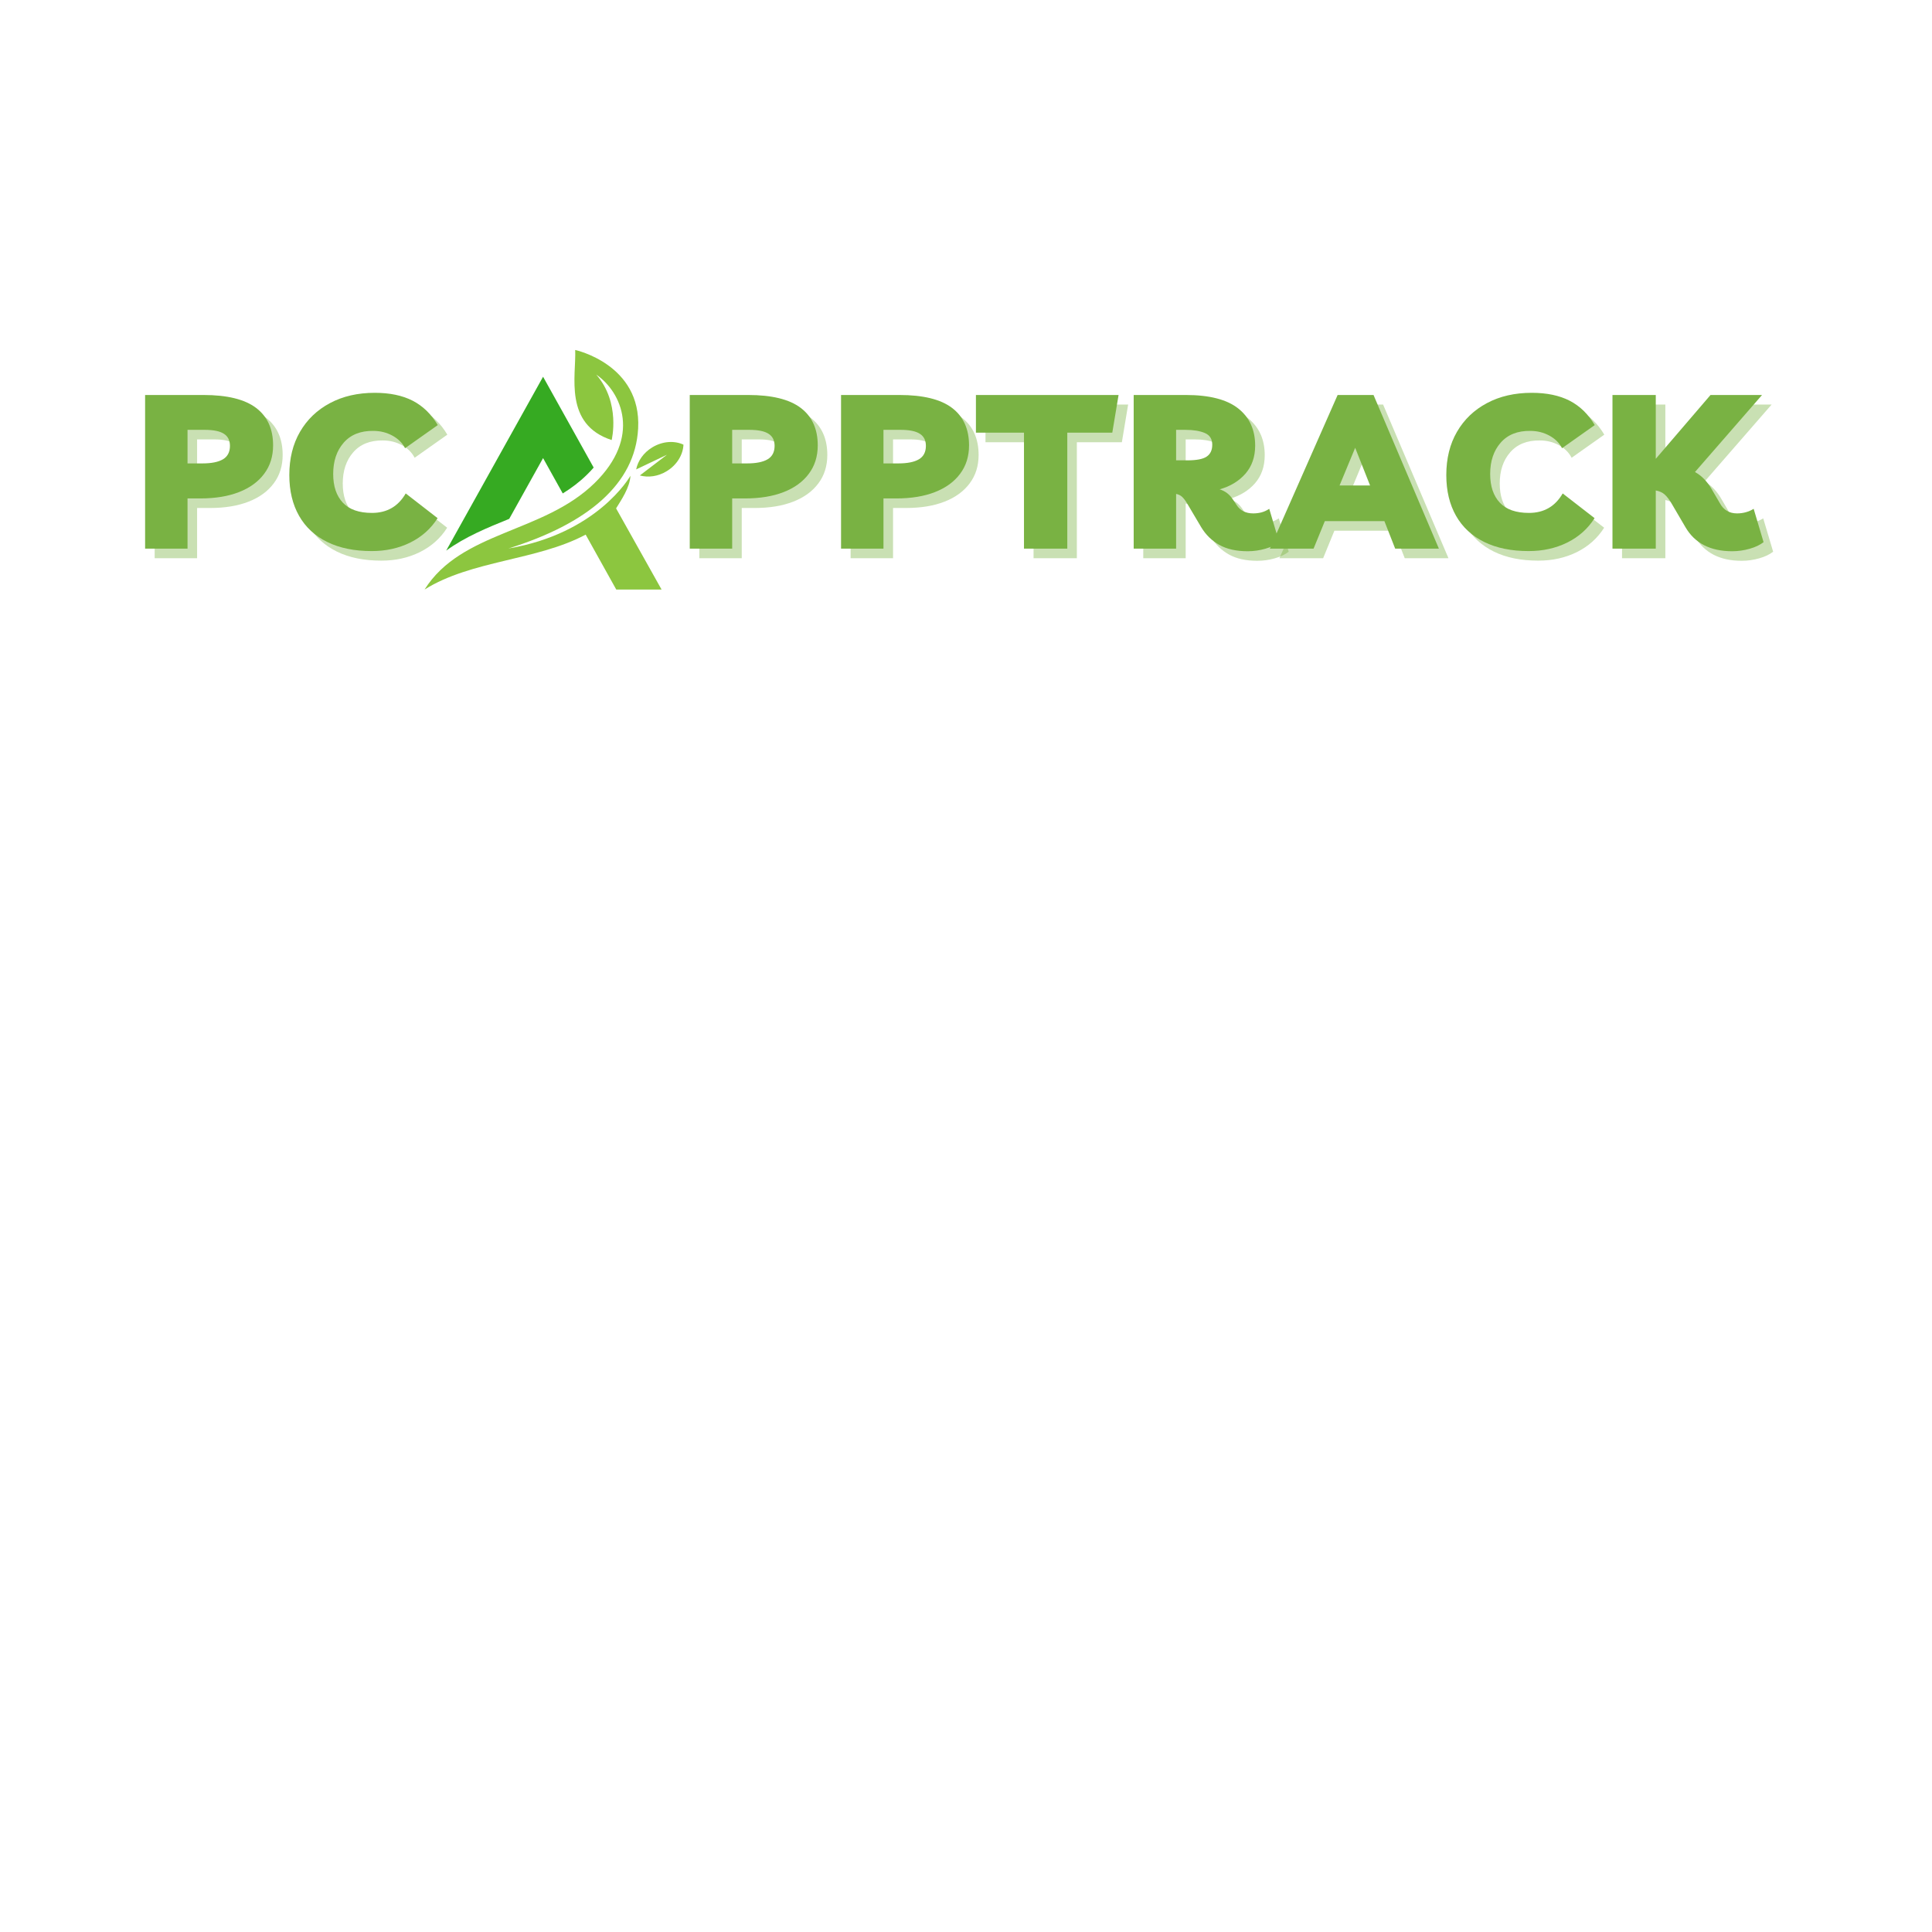
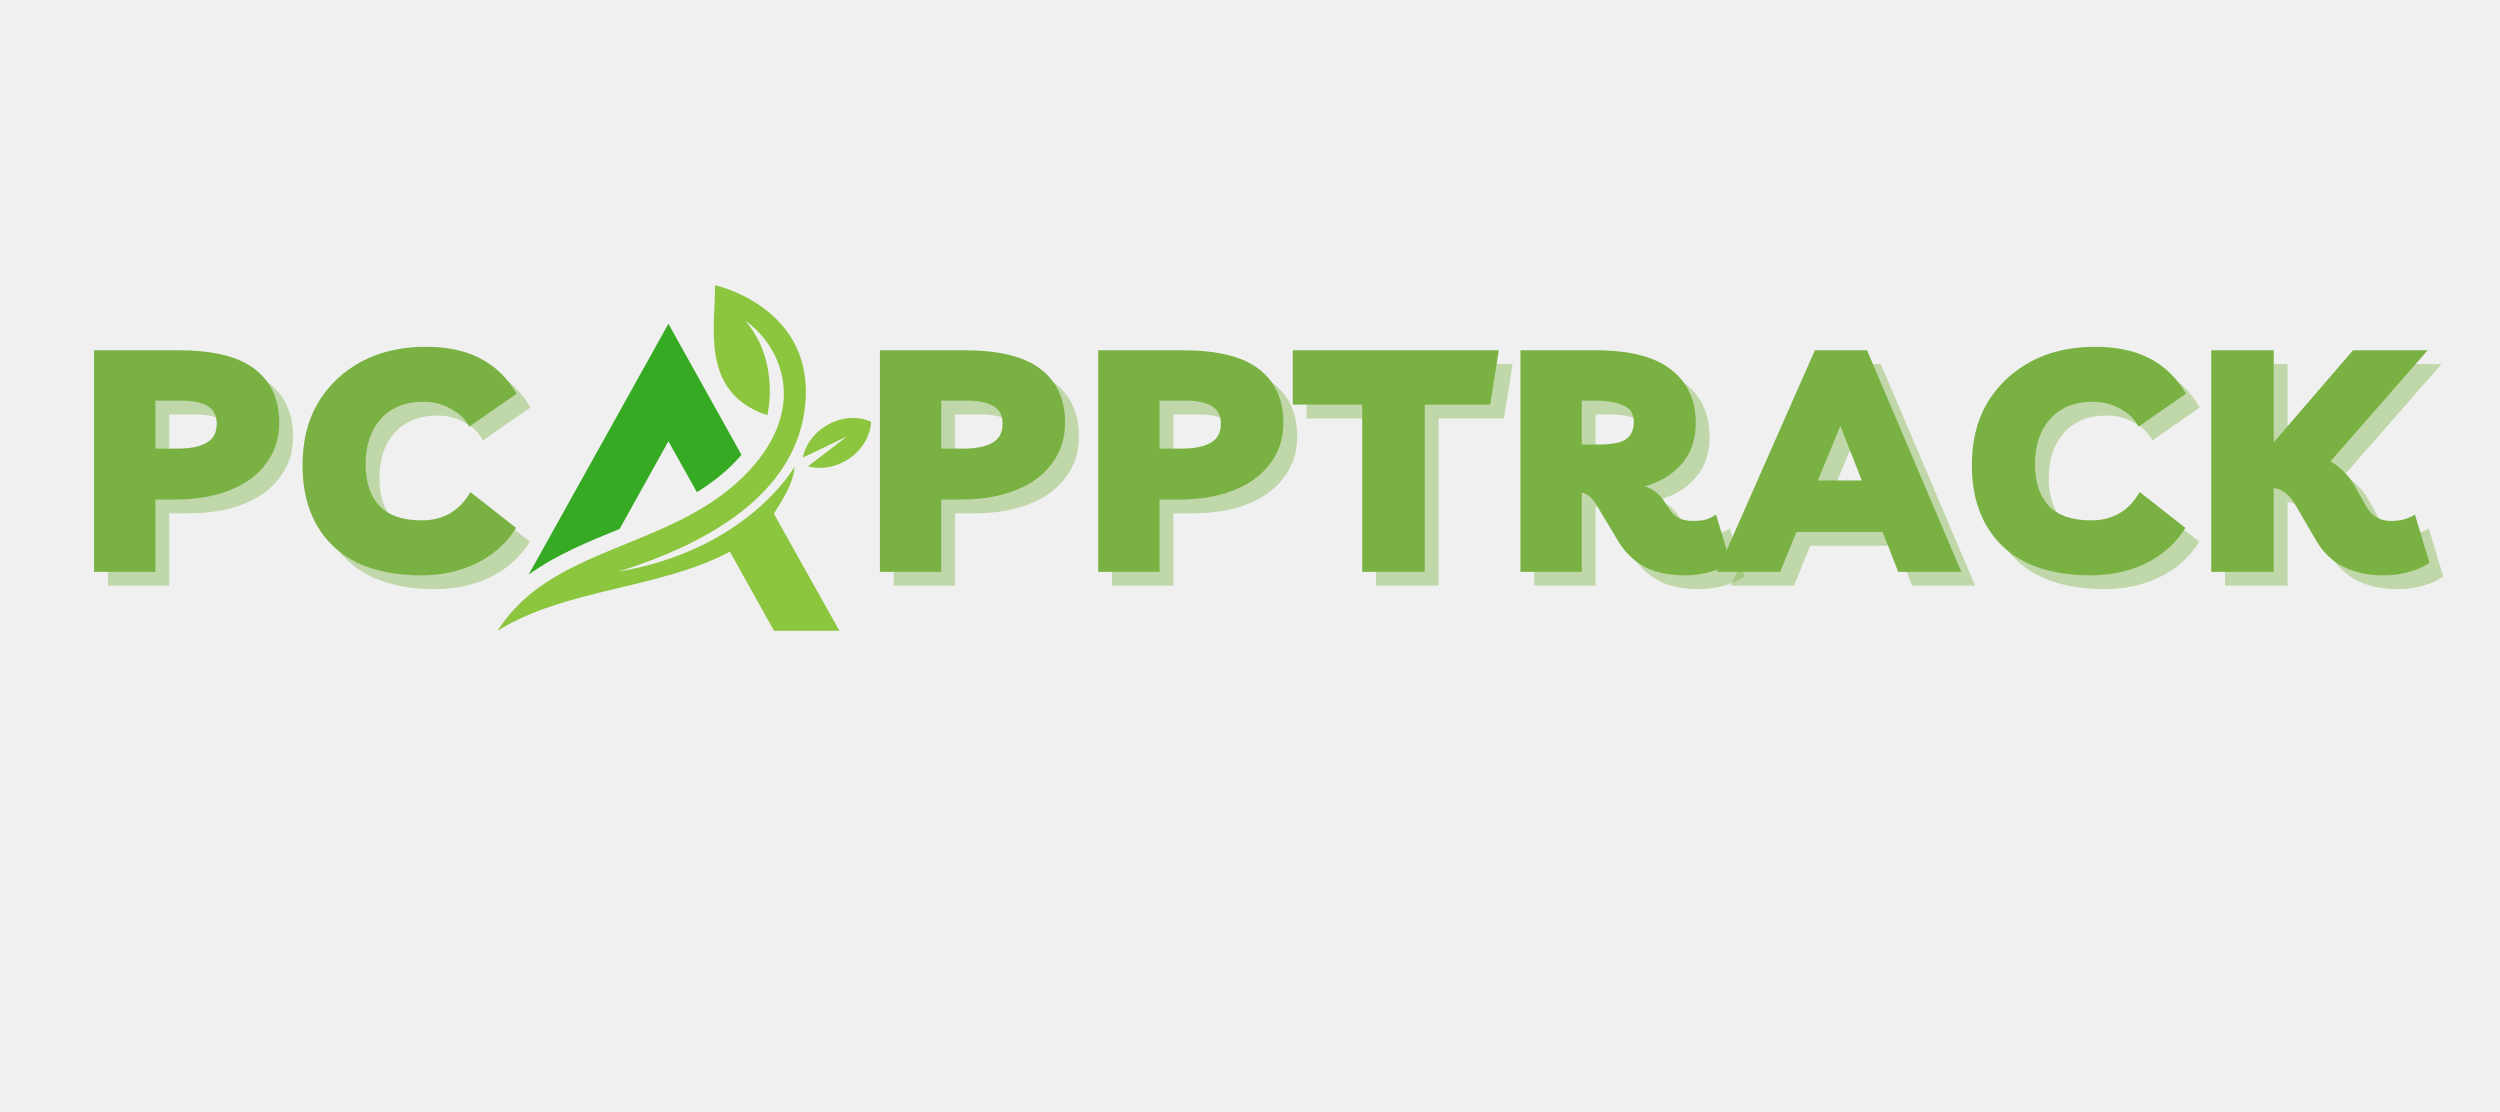
- <svg xmlns="http://www.w3.org/2000/svg" width="500" zoomAndPan="magnify" viewBox="0 0 375 375" height="500" preserveAspectRatio="xMidYMid meet" version="1.2">
+ <svg xmlns="http://www.w3.org/2000/svg" width="90" zoomAndPan="magnify" viewBox="0 0 67.5 30" height="40" preserveAspectRatio="xMidYMid meet" version="1.2">
  <defs>
-     <clipPath id="8ae6c91262">
-       <path d="M 82.41 67.926 L 129 67.926 L 129 114.426 L 82.41 114.426 Z M 82.41 67.926 " />
+     <clipPath id="a621c3de2f">
+       <path d="M 13.434 7.699 L 23 7.699 L 23 17.035 L 13.434 17.035 Z M 13.434 7.699 " />
    </clipPath>
-     <clipPath id="8036c052af">
-       <path d="M 123 85 L 132.66 85 L 132.66 93 L 123 93 Z M 123 85 " />
+     <clipPath id="782848c2bd">
+       <path d="M 21 11 L 23.52 11 L 23.52 13 L 21 13 Z M 21 11 " />
    </clipPath>
  </defs>
-   <g id="82bc8828c8">
-     <rect x="0" width="375" y="0" height="375" style="fill:#ffffff;fill-opacity:1;stroke:none;" />
-     <rect x="0" width="375" y="0" height="375" style="fill:#ffffff;fill-opacity:1;stroke:none;" />
-     <path style=" stroke:none;fill-rule:nonzero;fill:#36aa22;fill-opacity:1;" d="M 115.23 90.754 C 114.812 91.242 114.363 91.723 113.859 92.203 C 112.449 93.582 110.887 94.754 109.23 95.777 L 105.41 88.918 L 98.84 100.707 C 94.621 102.422 90.309 104.18 86.609 106.871 L 105.41 73.125 Z M 115.23 90.754 " />
-     <g clip-rule="nonzero" clip-path="url(#8ae6c91262)">
-       <path style=" stroke:none;fill-rule:nonzero;fill:#8cc63f;fill-opacity:1;" d="M 122.371 92.348 C 122.188 92.645 115.914 103.547 98.676 106.465 C 114.043 101.656 123.293 93.988 123.863 83.148 C 124.52 70.703 111.645 67.93 111.645 67.93 C 111.859 72.879 109.375 82.363 118.723 85.414 C 118.723 85.414 120.512 78.176 115.73 72.707 C 120.727 76.156 124.52 84.863 115.395 93.777 C 105.41 103.523 89.594 103.035 82.41 114.426 C 91.504 108.73 104.266 108.801 113.676 103.77 L 119.613 114.426 L 128.41 114.426 L 119.582 98.676 C 120.555 97.082 122.238 94.684 122.371 92.348 Z M 122.371 92.348 " />
+   <g id="44a3f5db83">
+     <path style=" stroke:none;fill-rule:nonzero;fill:#36aa22;fill-opacity:1;" d="M 20.02 12.281 C 19.934 12.379 19.844 12.477 19.746 12.574 C 19.461 12.848 19.148 13.086 18.816 13.289 L 18.047 11.914 L 16.73 14.281 C 15.883 14.625 15.02 14.977 14.273 15.516 L 18.047 8.742 Z M 20.02 12.281 " />
+     <g clip-rule="nonzero" clip-path="url(#a621c3de2f)">
+       <path style=" stroke:none;fill-rule:nonzero;fill:#8cc63f;fill-opacity:1;" d="M 21.453 12.602 C 21.414 12.66 20.156 14.848 16.695 15.434 C 19.781 14.469 21.637 12.93 21.754 10.754 C 21.883 8.258 19.301 7.699 19.301 7.699 C 19.344 8.695 18.844 10.598 20.719 11.211 C 20.719 11.211 21.078 9.758 20.121 8.66 C 21.121 9.352 21.883 11.102 20.051 12.887 C 18.047 14.844 14.875 14.746 13.434 17.031 C 15.258 15.891 17.82 15.902 19.707 14.895 L 20.898 17.031 L 22.664 17.031 L 20.895 13.871 C 21.086 13.551 21.426 13.07 21.453 12.602 Z M 21.453 12.602 " />
    </g>
-     <g clip-rule="nonzero" clip-path="url(#8036c052af)">
-       <path style=" stroke:none;fill-rule:nonzero;fill:#8cc63f;fill-opacity:1;" d="M 126.602 86.836 C 124.906 87.863 123.812 89.457 123.477 91.113 L 129.465 88.262 L 124.191 92.285 C 125.816 92.734 127.734 92.488 129.422 91.449 C 131.414 90.234 132.578 88.242 132.66 86.305 C 130.895 85.488 128.594 85.621 126.602 86.836 Z M 126.602 86.836 " />
+     <g clip-rule="nonzero" clip-path="url(#782848c2bd)">
+       <path style=" stroke:none;fill-rule:nonzero;fill:#8cc63f;fill-opacity:1;" d="M 22.301 11.496 C 21.961 11.703 21.742 12.023 21.676 12.355 L 22.875 11.781 L 21.816 12.59 C 22.145 12.68 22.531 12.629 22.867 12.422 C 23.27 12.176 23.5 11.777 23.52 11.387 C 23.164 11.227 22.703 11.25 22.301 11.496 Z M 22.301 11.496 " />
    </g>
    <g style="fill:#79b243;fill-opacity:0.4;">
-       <g transform="translate(27.50605, 108.3513)">
-         <path style="stroke:none" d="M 10.75 0 L 2.516 0 L 2.516 -29.828 L 13.828 -29.828 C 18.441 -29.828 21.848 -28.992 24.047 -27.328 C 26.254 -25.66 27.359 -23.234 27.359 -20.047 C 27.359 -17.91 26.781 -16.07 25.625 -14.531 C 24.477 -12.988 22.852 -11.805 20.75 -10.984 C 18.656 -10.16 16.148 -9.75 13.234 -9.75 L 10.75 -9.75 Z M 14.078 -23.062 L 10.75 -23.062 L 10.75 -16.547 L 13.656 -16.547 C 15.395 -16.547 16.719 -16.812 17.625 -17.344 C 18.531 -17.883 18.984 -18.754 18.984 -19.953 C 18.984 -21.016 18.594 -21.797 17.812 -22.297 C 17.031 -22.805 15.785 -23.062 14.078 -23.062 Z M 14.078 -23.062 " />
+       <g transform="translate(2.412728, 15.81374)">
+         <path style="stroke:none" d="M 2.156 0 L 0.5 0 L 0.5 -5.984 L 2.781 -5.984 C 3.707 -5.984 4.391 -5.816 4.828 -5.484 C 5.273 -5.148 5.5 -4.664 5.5 -4.031 C 5.5 -3.602 5.379 -3.234 5.141 -2.922 C 4.91 -2.609 4.582 -2.367 4.156 -2.203 C 3.738 -2.035 3.238 -1.953 2.656 -1.953 L 2.156 -1.953 Z M 2.828 -4.625 L 2.156 -4.625 L 2.156 -3.328 L 2.734 -3.328 C 3.086 -3.328 3.352 -3.379 3.531 -3.484 C 3.719 -3.586 3.812 -3.758 3.812 -4 C 3.812 -4.219 3.734 -4.375 3.578 -4.469 C 3.422 -4.57 3.172 -4.625 2.828 -4.625 Z M 2.828 -4.625 " />
      </g>
    </g>
    <g style="fill:#79b243;fill-opacity:0.4;">
-       <g transform="translate(56.87266, 108.3513)">
-         <path style="stroke:none" d="M 29.922 -5.922 C 28.629 -3.879 26.863 -2.301 24.625 -1.188 C 22.383 -0.082 19.891 0.469 17.141 0.469 C 13.773 0.469 10.895 -0.117 8.5 -1.297 C 6.113 -2.473 4.289 -4.164 3.031 -6.375 C 1.77 -8.594 1.141 -11.227 1.141 -14.281 C 1.141 -17.5 1.832 -20.301 3.219 -22.688 C 4.602 -25.07 6.539 -26.926 9.031 -28.25 C 11.52 -29.582 14.422 -30.25 17.734 -30.25 C 20.641 -30.25 23.086 -29.738 25.078 -28.719 C 27.066 -27.695 28.691 -26.117 29.953 -23.984 L 23.609 -19.5 C 23.078 -20.531 22.25 -21.348 21.125 -21.953 C 20.008 -22.555 18.781 -22.859 17.438 -22.859 C 14.969 -22.891 13.051 -22.125 11.688 -20.562 C 10.332 -19.008 9.656 -16.988 9.656 -14.5 C 9.656 -12.113 10.281 -10.254 11.531 -8.922 C 12.781 -7.598 14.664 -6.938 17.188 -6.938 C 20.094 -6.938 22.273 -8.195 23.734 -10.719 Z M 29.922 -5.922 " />
+       <g transform="translate(8.30673, 15.81374)">
+         <path style="stroke:none" d="M 6 -1.188 C 5.75 -0.781 5.395 -0.461 4.938 -0.234 C 4.488 -0.016 3.988 0.094 3.438 0.094 C 2.77 0.094 2.191 -0.02 1.703 -0.25 C 1.223 -0.488 0.859 -0.832 0.609 -1.281 C 0.359 -1.727 0.234 -2.258 0.234 -2.875 C 0.234 -3.52 0.367 -4.078 0.641 -4.547 C 0.922 -5.023 1.312 -5.398 1.812 -5.672 C 2.312 -5.941 2.895 -6.078 3.562 -6.078 C 4.145 -6.078 4.633 -5.973 5.031 -5.766 C 5.438 -5.555 5.766 -5.238 6.016 -4.812 L 4.734 -3.922 C 4.629 -4.129 4.461 -4.289 4.234 -4.406 C 4.016 -4.531 3.77 -4.594 3.5 -4.594 C 3.008 -4.594 2.625 -4.438 2.344 -4.125 C 2.07 -3.812 1.938 -3.406 1.938 -2.906 C 1.938 -2.426 2.062 -2.051 2.312 -1.781 C 2.562 -1.52 2.941 -1.391 3.453 -1.391 C 4.035 -1.391 4.473 -1.645 4.766 -2.156 Z M 6 -1.188 " />
      </g>
    </g>
    <g style="fill:#79b243;fill-opacity:1;">
-       <g transform="translate(25.649, 106.4943)">
-         <path style="stroke:none" d="M 10.75 0 L 2.516 0 L 2.516 -29.828 L 13.828 -29.828 C 18.441 -29.828 21.848 -28.992 24.047 -27.328 C 26.254 -25.66 27.359 -23.234 27.359 -20.047 C 27.359 -17.91 26.781 -16.07 25.625 -14.531 C 24.477 -12.988 22.852 -11.805 20.75 -10.984 C 18.656 -10.16 16.148 -9.75 13.234 -9.75 L 10.75 -9.75 Z M 14.078 -23.062 L 10.75 -23.062 L 10.75 -16.547 L 13.656 -16.547 C 15.395 -16.547 16.719 -16.812 17.625 -17.344 C 18.531 -17.883 18.984 -18.754 18.984 -19.953 C 18.984 -21.016 18.594 -21.797 17.812 -22.297 C 17.031 -22.805 15.785 -23.062 14.078 -23.062 Z M 14.078 -23.062 " />
+       <g transform="translate(2.040009, 15.44102)">
+         <path style="stroke:none" d="M 2.156 0 L 0.5 0 L 0.5 -5.984 L 2.781 -5.984 C 3.707 -5.984 4.391 -5.816 4.828 -5.484 C 5.273 -5.148 5.5 -4.664 5.5 -4.031 C 5.5 -3.602 5.379 -3.234 5.141 -2.922 C 4.91 -2.609 4.582 -2.367 4.156 -2.203 C 3.738 -2.035 3.238 -1.953 2.656 -1.953 L 2.156 -1.953 Z M 2.828 -4.625 L 2.156 -4.625 L 2.156 -3.328 L 2.734 -3.328 C 3.086 -3.328 3.352 -3.379 3.531 -3.484 C 3.719 -3.586 3.812 -3.758 3.812 -4 C 3.812 -4.219 3.734 -4.375 3.578 -4.469 C 3.422 -4.57 3.172 -4.625 2.828 -4.625 Z M 2.828 -4.625 " />
      </g>
    </g>
    <g style="fill:#79b243;fill-opacity:1;">
-       <g transform="translate(55.0156, 106.4943)">
-         <path style="stroke:none" d="M 29.922 -5.922 C 28.629 -3.879 26.863 -2.301 24.625 -1.188 C 22.383 -0.082 19.891 0.469 17.141 0.469 C 13.773 0.469 10.895 -0.117 8.5 -1.297 C 6.113 -2.473 4.289 -4.164 3.031 -6.375 C 1.77 -8.594 1.141 -11.227 1.141 -14.281 C 1.141 -17.5 1.832 -20.301 3.219 -22.688 C 4.602 -25.07 6.539 -26.926 9.031 -28.25 C 11.52 -29.582 14.422 -30.25 17.734 -30.25 C 20.641 -30.25 23.086 -29.738 25.078 -28.719 C 27.066 -27.695 28.691 -26.117 29.953 -23.984 L 23.609 -19.5 C 23.078 -20.531 22.25 -21.348 21.125 -21.953 C 20.008 -22.555 18.781 -22.859 17.438 -22.859 C 14.969 -22.891 13.051 -22.125 11.688 -20.562 C 10.332 -19.008 9.656 -16.988 9.656 -14.5 C 9.656 -12.113 10.281 -10.254 11.531 -8.922 C 12.781 -7.598 14.664 -6.938 17.188 -6.938 C 20.094 -6.938 22.273 -8.195 23.734 -10.719 Z M 29.922 -5.922 " />
+       <g transform="translate(7.934011, 15.44102)">
+         <path style="stroke:none" d="M 6 -1.188 C 5.75 -0.781 5.395 -0.461 4.938 -0.234 C 4.488 -0.016 3.988 0.094 3.438 0.094 C 2.77 0.094 2.191 -0.02 1.703 -0.25 C 1.223 -0.488 0.859 -0.832 0.609 -1.281 C 0.359 -1.727 0.234 -2.258 0.234 -2.875 C 0.234 -3.52 0.367 -4.078 0.641 -4.547 C 0.922 -5.023 1.312 -5.398 1.812 -5.672 C 2.312 -5.941 2.895 -6.078 3.562 -6.078 C 4.145 -6.078 4.633 -5.973 5.031 -5.766 C 5.438 -5.555 5.766 -5.238 6.016 -4.812 L 4.734 -3.922 C 4.629 -4.129 4.461 -4.289 4.234 -4.406 C 4.016 -4.531 3.77 -4.594 3.5 -4.594 C 3.008 -4.594 2.625 -4.438 2.344 -4.125 C 2.07 -3.812 1.938 -3.406 1.938 -2.906 C 1.938 -2.426 2.062 -2.051 2.312 -1.781 C 2.562 -1.52 2.941 -1.391 3.453 -1.391 C 4.035 -1.391 4.473 -1.645 4.766 -2.156 Z M 6 -1.188 " />
      </g>
    </g>
    <g style="fill:#79b243;fill-opacity:0.4;">
-       <g transform="translate(87.75214, 108.3513)">
+       <g transform="translate(14.50437, 15.81374)">
        <path style="stroke:none" d="" />
      </g>
    </g>
    <g style="fill:#79b243;fill-opacity:1;">
-       <g transform="translate(85.89509, 106.4943)">
+       <g transform="translate(14.13166, 15.44102)">
        <path style="stroke:none" d="" />
      </g>
    </g>
    <g style="fill:#79b243;fill-opacity:0.4;">
-       <g transform="translate(133.222, 108.3513)">
-         <path style="stroke:none" d="M 10.75 0 L 2.516 0 L 2.516 -29.828 L 13.828 -29.828 C 18.441 -29.828 21.848 -28.992 24.047 -27.328 C 26.254 -25.66 27.359 -23.234 27.359 -20.047 C 27.359 -17.91 26.781 -16.07 25.625 -14.531 C 24.477 -12.988 22.852 -11.805 20.75 -10.984 C 18.656 -10.16 16.148 -9.75 13.234 -9.75 L 10.75 -9.75 Z M 14.078 -23.062 L 10.75 -23.062 L 10.75 -16.547 L 13.656 -16.547 C 15.395 -16.547 16.719 -16.812 17.625 -17.344 C 18.531 -17.883 18.984 -18.754 18.984 -19.953 C 18.984 -21.016 18.594 -21.797 17.812 -22.297 C 17.031 -22.805 15.785 -23.062 14.078 -23.062 Z M 14.078 -23.062 " />
+       <g transform="translate(23.63037, 15.81374)">
+         <path style="stroke:none" d="M 2.156 0 L 0.5 0 L 0.5 -5.984 L 2.781 -5.984 C 3.707 -5.984 4.391 -5.816 4.828 -5.484 C 5.273 -5.148 5.5 -4.664 5.5 -4.031 C 5.5 -3.602 5.379 -3.234 5.141 -2.922 C 4.91 -2.609 4.582 -2.367 4.156 -2.203 C 3.738 -2.035 3.238 -1.953 2.656 -1.953 L 2.156 -1.953 Z M 2.828 -4.625 L 2.156 -4.625 L 2.156 -3.328 L 2.734 -3.328 C 3.086 -3.328 3.352 -3.379 3.531 -3.484 C 3.719 -3.586 3.812 -3.758 3.812 -4 C 3.812 -4.219 3.734 -4.375 3.578 -4.469 C 3.422 -4.57 3.172 -4.625 2.828 -4.625 Z M 2.828 -4.625 " />
      </g>
    </g>
    <g style="fill:#79b243;fill-opacity:0.4;">
-       <g transform="translate(162.5886, 108.3513)">
-         <path style="stroke:none" d="M 10.75 0 L 2.516 0 L 2.516 -29.828 L 13.828 -29.828 C 18.441 -29.828 21.848 -28.992 24.047 -27.328 C 26.254 -25.66 27.359 -23.234 27.359 -20.047 C 27.359 -17.91 26.781 -16.07 25.625 -14.531 C 24.477 -12.988 22.852 -11.805 20.75 -10.984 C 18.656 -10.16 16.148 -9.75 13.234 -9.75 L 10.75 -9.75 Z M 14.078 -23.062 L 10.75 -23.062 L 10.75 -16.547 L 13.656 -16.547 C 15.395 -16.547 16.719 -16.812 17.625 -17.344 C 18.531 -17.883 18.984 -18.754 18.984 -19.953 C 18.984 -21.016 18.594 -21.797 17.812 -22.297 C 17.031 -22.805 15.785 -23.062 14.078 -23.062 Z M 14.078 -23.062 " />
+       <g transform="translate(29.52437, 15.81374)">
+         <path style="stroke:none" d="M 2.156 0 L 0.5 0 L 0.5 -5.984 L 2.781 -5.984 C 3.707 -5.984 4.391 -5.816 4.828 -5.484 C 5.273 -5.148 5.5 -4.664 5.5 -4.031 C 5.5 -3.602 5.379 -3.234 5.141 -2.922 C 4.91 -2.609 4.582 -2.367 4.156 -2.203 C 3.738 -2.035 3.238 -1.953 2.656 -1.953 L 2.156 -1.953 Z M 2.828 -4.625 L 2.156 -4.625 L 2.156 -3.328 L 2.734 -3.328 C 3.086 -3.328 3.352 -3.379 3.531 -3.484 C 3.719 -3.586 3.812 -3.758 3.812 -4 C 3.812 -4.219 3.734 -4.375 3.578 -4.469 C 3.422 -4.57 3.172 -4.625 2.828 -4.625 Z M 2.828 -4.625 " />
      </g>
    </g>
    <g style="fill:#79b243;fill-opacity:0.4;">
-       <g transform="translate(191.9552, 108.3513)">
-         <path style="stroke:none" d="M 27.016 -29.828 L 25.797 -22.516 L 17.062 -22.516 L 17.062 0 L 8.656 0 L 8.656 -22.516 L -0.672 -22.516 L -0.672 -29.828 Z M 27.016 -29.828 " />
+       <g transform="translate(35.41838, 15.81374)">
+         <path style="stroke:none" d="M 5.422 -5.984 L 5.188 -4.516 L 3.422 -4.516 L 3.422 0 L 1.734 0 L 1.734 -4.516 L -0.141 -4.516 L -0.141 -5.984 Z M 5.422 -5.984 " />
      </g>
    </g>
    <g style="fill:#79b243;fill-opacity:0.4;">
-       <g transform="translate(219.3893, 108.3513)">
-         <path style="stroke:none" d="M 28.828 -7.734 L 30.75 -1.266 C 30.082 -0.734 29.188 -0.305 28.062 0.016 C 26.945 0.336 25.812 0.5 24.656 0.5 C 22.445 0.5 20.613 0.094 19.156 -0.719 C 17.695 -1.531 16.52 -2.676 15.625 -4.156 L 12.859 -8.828 C 12.523 -9.379 12.203 -9.797 11.891 -10.078 C 11.578 -10.359 11.195 -10.539 10.75 -10.625 L 10.75 0 L 2.516 0 L 2.516 -29.828 L 12.609 -29.828 C 17.203 -29.828 20.598 -28.957 22.797 -27.219 C 24.992 -25.488 26.094 -23.082 26.094 -20 C 26.094 -17.812 25.461 -15.992 24.203 -14.547 C 22.941 -13.109 21.273 -12.098 19.203 -11.516 C 20.266 -11.18 21.102 -10.551 21.719 -9.625 L 22.484 -8.484 C 23.18 -7.391 24.258 -6.844 25.719 -6.844 C 26.25 -6.844 26.77 -6.906 27.281 -7.031 C 27.801 -7.164 28.316 -7.398 28.828 -7.734 Z M 12.516 -23.062 L 10.75 -23.062 L 10.75 -17.141 L 12.906 -17.141 C 14.719 -17.141 15.977 -17.383 16.688 -17.875 C 17.406 -18.363 17.766 -19.129 17.766 -20.172 C 17.766 -21.285 17.281 -22.047 16.312 -22.453 C 15.352 -22.859 14.086 -23.062 12.516 -23.062 Z M 12.516 -23.062 " />
+       <g transform="translate(40.92451, 15.81374)">
+         <path style="stroke:none" d="M 5.781 -1.547 L 6.172 -0.25 C 6.035 -0.145 5.852 -0.062 5.625 0 C 5.406 0.062 5.18 0.094 4.953 0.094 C 4.504 0.094 4.133 0.016 3.844 -0.141 C 3.551 -0.305 3.316 -0.535 3.141 -0.828 L 2.578 -1.766 C 2.516 -1.879 2.453 -1.961 2.391 -2.016 C 2.328 -2.078 2.25 -2.117 2.156 -2.141 L 2.156 0 L 0.5 0 L 0.5 -5.984 L 2.531 -5.984 C 3.457 -5.984 4.141 -5.805 4.578 -5.453 C 5.016 -5.109 5.234 -4.629 5.234 -4.016 C 5.234 -3.578 5.109 -3.211 4.859 -2.922 C 4.609 -2.629 4.273 -2.426 3.859 -2.312 C 4.066 -2.238 4.234 -2.113 4.359 -1.938 L 4.516 -1.703 C 4.648 -1.484 4.863 -1.375 5.156 -1.375 C 5.27 -1.375 5.379 -1.383 5.484 -1.406 C 5.586 -1.438 5.688 -1.484 5.781 -1.547 Z M 2.516 -4.625 L 2.156 -4.625 L 2.156 -3.438 L 2.594 -3.438 C 2.957 -3.438 3.207 -3.484 3.344 -3.578 C 3.488 -3.68 3.562 -3.836 3.562 -4.047 C 3.562 -4.273 3.461 -4.426 3.266 -4.5 C 3.078 -4.582 2.828 -4.625 2.516 -4.625 Z M 2.516 -4.625 " />
      </g>
    </g>
    <g style="fill:#79b243;fill-opacity:0.4;">
-       <g transform="translate(249.9742, 108.3513)">
-         <path style="stroke:none" d="M -1.641 0 L 11.516 -29.828 L 18.484 -29.828 L 31.172 0 L 22.688 0 L 20.594 -5.344 L 9.031 -5.344 L 6.844 0 Z M 11.891 -12.266 L 17.812 -12.266 L 14.922 -19.578 Z M 11.891 -12.266 " />
+       <g transform="translate(47.06304, 15.81374)">
+         <path style="stroke:none" d="M -0.328 0 L 2.312 -5.984 L 3.719 -5.984 L 6.266 0 L 4.562 0 L 4.141 -1.078 L 1.812 -1.078 L 1.375 0 Z M 2.391 -2.469 L 3.578 -2.469 L 3 -3.938 Z M 2.391 -2.469 " />
      </g>
    </g>
    <g style="fill:#79b243;fill-opacity:0.4;">
-       <g transform="translate(281.4414, 108.3513)">
-         <path style="stroke:none" d="M 29.922 -5.922 C 28.629 -3.879 26.863 -2.301 24.625 -1.188 C 22.383 -0.082 19.891 0.469 17.141 0.469 C 13.773 0.469 10.895 -0.117 8.5 -1.297 C 6.113 -2.473 4.289 -4.164 3.031 -6.375 C 1.77 -8.594 1.141 -11.227 1.141 -14.281 C 1.141 -17.5 1.832 -20.301 3.219 -22.688 C 4.602 -25.07 6.539 -26.926 9.031 -28.25 C 11.52 -29.582 14.422 -30.25 17.734 -30.25 C 20.641 -30.25 23.086 -29.738 25.078 -28.719 C 27.066 -27.695 28.691 -26.117 29.953 -23.984 L 23.609 -19.5 C 23.078 -20.531 22.25 -21.348 21.125 -21.953 C 20.008 -22.555 18.781 -22.859 17.438 -22.859 C 14.969 -22.891 13.051 -22.125 11.688 -20.562 C 10.332 -19.008 9.656 -16.988 9.656 -14.5 C 9.656 -12.113 10.281 -10.254 11.531 -8.922 C 12.781 -7.598 14.664 -6.938 17.188 -6.938 C 20.094 -6.938 22.273 -8.195 23.734 -10.719 Z M 29.922 -5.922 " />
+       <g transform="translate(53.37863, 15.81374)">
+         <path style="stroke:none" d="M 6 -1.188 C 5.75 -0.781 5.395 -0.461 4.938 -0.234 C 4.488 -0.016 3.988 0.094 3.438 0.094 C 2.77 0.094 2.191 -0.02 1.703 -0.25 C 1.223 -0.488 0.859 -0.832 0.609 -1.281 C 0.359 -1.727 0.234 -2.258 0.234 -2.875 C 0.234 -3.52 0.367 -4.078 0.641 -4.547 C 0.922 -5.023 1.312 -5.398 1.812 -5.672 C 2.312 -5.941 2.895 -6.078 3.562 -6.078 C 4.145 -6.078 4.633 -5.973 5.031 -5.766 C 5.438 -5.555 5.766 -5.238 6.016 -4.812 L 4.734 -3.922 C 4.629 -4.129 4.461 -4.289 4.234 -4.406 C 4.016 -4.531 3.77 -4.594 3.5 -4.594 C 3.008 -4.594 2.625 -4.438 2.344 -4.125 C 2.07 -3.812 1.938 -3.406 1.938 -2.906 C 1.938 -2.426 2.062 -2.051 2.312 -1.781 C 2.562 -1.52 2.941 -1.391 3.453 -1.391 C 4.035 -1.391 4.473 -1.645 4.766 -2.156 Z M 6 -1.188 " />
      </g>
    </g>
    <g style="fill:#79b243;fill-opacity:0.4;">
-       <g transform="translate(312.3204, 108.3513)">
-         <path style="stroke:none" d="M 2.516 0 L 2.516 -29.828 L 10.922 -29.828 L 10.922 -17.438 L 21.547 -29.828 L 31.547 -29.828 L 18.531 -14.875 C 19.195 -14.508 19.797 -14.047 20.328 -13.484 C 20.867 -12.922 21.332 -12.305 21.719 -11.641 L 23.359 -8.828 C 24.086 -7.504 25.195 -6.844 26.688 -6.844 C 27.883 -6.844 28.961 -7.141 29.922 -7.734 L 31.844 -1.266 C 31.176 -0.734 30.281 -0.305 29.156 0.016 C 28.039 0.336 26.906 0.5 25.75 0.5 C 21.52 0.5 18.5 -1.051 16.688 -4.156 L 13.953 -8.828 C 13.504 -9.578 13.066 -10.141 12.641 -10.516 C 12.223 -10.898 11.648 -11.16 10.922 -11.297 L 10.922 0 Z M 2.516 0 " />
+       <g transform="translate(59.57618, 15.81374)">
+         <path style="stroke:none" d="M 0.5 0 L 0.5 -5.984 L 2.188 -5.984 L 2.188 -3.5 L 4.328 -5.984 L 6.344 -5.984 L 3.719 -2.984 C 3.852 -2.91 3.973 -2.816 4.078 -2.703 C 4.191 -2.598 4.285 -2.477 4.359 -2.344 L 4.688 -1.766 C 4.832 -1.504 5.055 -1.375 5.359 -1.375 C 5.598 -1.375 5.812 -1.43 6 -1.547 L 6.391 -0.25 C 6.254 -0.145 6.07 -0.062 5.844 0 C 5.625 0.062 5.398 0.094 5.172 0.094 C 4.316 0.094 3.707 -0.211 3.344 -0.828 L 2.797 -1.766 C 2.711 -1.922 2.625 -2.035 2.531 -2.109 C 2.445 -2.191 2.332 -2.242 2.188 -2.266 L 2.188 0 Z M 0.5 0 " />
      </g>
    </g>
    <g style="fill:#79b243;fill-opacity:1;">
-       <g transform="translate(131.365, 106.4943)">
-         <path style="stroke:none" d="M 10.75 0 L 2.516 0 L 2.516 -29.828 L 13.828 -29.828 C 18.441 -29.828 21.848 -28.992 24.047 -27.328 C 26.254 -25.66 27.359 -23.234 27.359 -20.047 C 27.359 -17.91 26.781 -16.07 25.625 -14.531 C 24.477 -12.988 22.852 -11.805 20.75 -10.984 C 18.656 -10.16 16.148 -9.75 13.234 -9.75 L 10.75 -9.75 Z M 14.078 -23.062 L 10.75 -23.062 L 10.75 -16.547 L 13.656 -16.547 C 15.395 -16.547 16.719 -16.812 17.625 -17.344 C 18.531 -17.883 18.984 -18.754 18.984 -19.953 C 18.984 -21.016 18.594 -21.797 17.812 -22.297 C 17.031 -22.805 15.785 -23.062 14.078 -23.062 Z M 14.078 -23.062 " />
+       <g transform="translate(23.25765, 15.44102)">
+         <path style="stroke:none" d="M 2.156 0 L 0.5 0 L 0.5 -5.984 L 2.781 -5.984 C 3.707 -5.984 4.391 -5.816 4.828 -5.484 C 5.273 -5.148 5.5 -4.664 5.5 -4.031 C 5.5 -3.602 5.379 -3.234 5.141 -2.922 C 4.91 -2.609 4.582 -2.367 4.156 -2.203 C 3.738 -2.035 3.238 -1.953 2.656 -1.953 L 2.156 -1.953 Z M 2.828 -4.625 L 2.156 -4.625 L 2.156 -3.328 L 2.734 -3.328 C 3.086 -3.328 3.352 -3.379 3.531 -3.484 C 3.719 -3.586 3.812 -3.758 3.812 -4 C 3.812 -4.219 3.734 -4.375 3.578 -4.469 C 3.422 -4.57 3.172 -4.625 2.828 -4.625 Z M 2.828 -4.625 " />
      </g>
    </g>
    <g style="fill:#79b243;fill-opacity:1;">
-       <g transform="translate(160.7316, 106.4943)">
-         <path style="stroke:none" d="M 10.75 0 L 2.516 0 L 2.516 -29.828 L 13.828 -29.828 C 18.441 -29.828 21.848 -28.992 24.047 -27.328 C 26.254 -25.66 27.359 -23.234 27.359 -20.047 C 27.359 -17.91 26.781 -16.07 25.625 -14.531 C 24.477 -12.988 22.852 -11.805 20.75 -10.984 C 18.656 -10.16 16.148 -9.75 13.234 -9.75 L 10.75 -9.75 Z M 14.078 -23.062 L 10.75 -23.062 L 10.75 -16.547 L 13.656 -16.547 C 15.395 -16.547 16.719 -16.812 17.625 -17.344 C 18.531 -17.883 18.984 -18.754 18.984 -19.953 C 18.984 -21.016 18.594 -21.797 17.812 -22.297 C 17.031 -22.805 15.785 -23.062 14.078 -23.062 Z M 14.078 -23.062 " />
+       <g transform="translate(29.15166, 15.44102)">
+         <path style="stroke:none" d="M 2.156 0 L 0.5 0 L 0.5 -5.984 L 2.781 -5.984 C 3.707 -5.984 4.391 -5.816 4.828 -5.484 C 5.273 -5.148 5.5 -4.664 5.5 -4.031 C 5.5 -3.602 5.379 -3.234 5.141 -2.922 C 4.91 -2.609 4.582 -2.367 4.156 -2.203 C 3.738 -2.035 3.238 -1.953 2.656 -1.953 L 2.156 -1.953 Z M 2.828 -4.625 L 2.156 -4.625 L 2.156 -3.328 L 2.734 -3.328 C 3.086 -3.328 3.352 -3.379 3.531 -3.484 C 3.719 -3.586 3.812 -3.758 3.812 -4 C 3.812 -4.219 3.734 -4.375 3.578 -4.469 C 3.422 -4.57 3.172 -4.625 2.828 -4.625 Z M 2.828 -4.625 " />
      </g>
    </g>
    <g style="fill:#79b243;fill-opacity:1;">
-       <g transform="translate(190.0982, 106.4943)">
-         <path style="stroke:none" d="M 27.016 -29.828 L 25.797 -22.516 L 17.062 -22.516 L 17.062 0 L 8.656 0 L 8.656 -22.516 L -0.672 -22.516 L -0.672 -29.828 Z M 27.016 -29.828 " />
+       <g transform="translate(35.04566, 15.44102)">
+         <path style="stroke:none" d="M 5.422 -5.984 L 5.188 -4.516 L 3.422 -4.516 L 3.422 0 L 1.734 0 L 1.734 -4.516 L -0.141 -4.516 L -0.141 -5.984 Z M 5.422 -5.984 " />
      </g>
    </g>
    <g style="fill:#79b243;fill-opacity:1;">
-       <g transform="translate(217.5322, 106.4943)">
-         <path style="stroke:none" d="M 28.828 -7.734 L 30.75 -1.266 C 30.082 -0.734 29.188 -0.305 28.062 0.016 C 26.945 0.336 25.812 0.5 24.656 0.5 C 22.445 0.5 20.613 0.094 19.156 -0.719 C 17.695 -1.531 16.52 -2.676 15.625 -4.156 L 12.859 -8.828 C 12.523 -9.379 12.203 -9.797 11.891 -10.078 C 11.578 -10.359 11.195 -10.539 10.75 -10.625 L 10.75 0 L 2.516 0 L 2.516 -29.828 L 12.609 -29.828 C 17.203 -29.828 20.598 -28.957 22.797 -27.219 C 24.992 -25.488 26.094 -23.082 26.094 -20 C 26.094 -17.812 25.461 -15.992 24.203 -14.547 C 22.941 -13.109 21.273 -12.098 19.203 -11.516 C 20.266 -11.18 21.102 -10.551 21.719 -9.625 L 22.484 -8.484 C 23.18 -7.391 24.258 -6.844 25.719 -6.844 C 26.25 -6.844 26.77 -6.906 27.281 -7.031 C 27.801 -7.164 28.316 -7.398 28.828 -7.734 Z M 12.516 -23.062 L 10.75 -23.062 L 10.75 -17.141 L 12.906 -17.141 C 14.719 -17.141 15.977 -17.383 16.688 -17.875 C 17.406 -18.363 17.766 -19.129 17.766 -20.172 C 17.766 -21.285 17.281 -22.047 16.312 -22.453 C 15.352 -22.859 14.086 -23.062 12.516 -23.062 Z M 12.516 -23.062 " />
+       <g transform="translate(40.55179, 15.44102)">
+         <path style="stroke:none" d="M 5.781 -1.547 L 6.172 -0.25 C 6.035 -0.145 5.852 -0.062 5.625 0 C 5.406 0.062 5.18 0.094 4.953 0.094 C 4.504 0.094 4.133 0.016 3.844 -0.141 C 3.551 -0.305 3.316 -0.535 3.141 -0.828 L 2.578 -1.766 C 2.516 -1.879 2.453 -1.961 2.391 -2.016 C 2.328 -2.078 2.25 -2.117 2.156 -2.141 L 2.156 0 L 0.5 0 L 0.5 -5.984 L 2.531 -5.984 C 3.457 -5.984 4.141 -5.805 4.578 -5.453 C 5.016 -5.109 5.234 -4.629 5.234 -4.016 C 5.234 -3.578 5.109 -3.211 4.859 -2.922 C 4.609 -2.629 4.273 -2.426 3.859 -2.312 C 4.066 -2.238 4.234 -2.113 4.359 -1.938 L 4.516 -1.703 C 4.648 -1.484 4.863 -1.375 5.156 -1.375 C 5.27 -1.375 5.379 -1.383 5.484 -1.406 C 5.586 -1.438 5.688 -1.484 5.781 -1.547 Z M 2.516 -4.625 L 2.156 -4.625 L 2.156 -3.438 L 2.594 -3.438 C 2.957 -3.438 3.207 -3.484 3.344 -3.578 C 3.488 -3.68 3.562 -3.836 3.562 -4.047 C 3.562 -4.273 3.461 -4.426 3.266 -4.5 C 3.078 -4.582 2.828 -4.625 2.516 -4.625 Z M 2.516 -4.625 " />
      </g>
    </g>
    <g style="fill:#79b243;fill-opacity:1;">
-       <g transform="translate(248.1172, 106.4943)">
-         <path style="stroke:none" d="M -1.641 0 L 11.516 -29.828 L 18.484 -29.828 L 31.172 0 L 22.688 0 L 20.594 -5.344 L 9.031 -5.344 L 6.844 0 Z M 11.891 -12.266 L 17.812 -12.266 L 14.922 -19.578 Z M 11.891 -12.266 " />
+       <g transform="translate(46.69032, 15.44102)">
+         <path style="stroke:none" d="M -0.328 0 L 2.312 -5.984 L 3.719 -5.984 L 6.266 0 L 4.562 0 L 4.141 -1.078 L 1.812 -1.078 L 1.375 0 Z M 2.391 -2.469 L 3.578 -2.469 L 3 -3.938 Z M 2.391 -2.469 " />
      </g>
    </g>
    <g style="fill:#79b243;fill-opacity:1;">
-       <g transform="translate(279.5844, 106.4943)">
-         <path style="stroke:none" d="M 29.922 -5.922 C 28.629 -3.879 26.863 -2.301 24.625 -1.188 C 22.383 -0.082 19.891 0.469 17.141 0.469 C 13.773 0.469 10.895 -0.117 8.5 -1.297 C 6.113 -2.473 4.289 -4.164 3.031 -6.375 C 1.77 -8.594 1.141 -11.227 1.141 -14.281 C 1.141 -17.5 1.832 -20.301 3.219 -22.688 C 4.602 -25.07 6.539 -26.926 9.031 -28.25 C 11.52 -29.582 14.422 -30.25 17.734 -30.25 C 20.641 -30.25 23.086 -29.738 25.078 -28.719 C 27.066 -27.695 28.691 -26.117 29.953 -23.984 L 23.609 -19.5 C 23.078 -20.531 22.25 -21.348 21.125 -21.953 C 20.008 -22.555 18.781 -22.859 17.438 -22.859 C 14.969 -22.891 13.051 -22.125 11.688 -20.562 C 10.332 -19.008 9.656 -16.988 9.656 -14.5 C 9.656 -12.113 10.281 -10.254 11.531 -8.922 C 12.781 -7.598 14.664 -6.938 17.188 -6.938 C 20.094 -6.938 22.273 -8.195 23.734 -10.719 Z M 29.922 -5.922 " />
+       <g transform="translate(53.00591, 15.44102)">
+         <path style="stroke:none" d="M 6 -1.188 C 5.75 -0.781 5.395 -0.461 4.938 -0.234 C 4.488 -0.016 3.988 0.094 3.438 0.094 C 2.77 0.094 2.191 -0.02 1.703 -0.25 C 1.223 -0.488 0.859 -0.832 0.609 -1.281 C 0.359 -1.727 0.234 -2.258 0.234 -2.875 C 0.234 -3.52 0.367 -4.078 0.641 -4.547 C 0.922 -5.023 1.312 -5.398 1.812 -5.672 C 2.312 -5.941 2.895 -6.078 3.562 -6.078 C 4.145 -6.078 4.633 -5.973 5.031 -5.766 C 5.438 -5.555 5.766 -5.238 6.016 -4.812 L 4.734 -3.922 C 4.629 -4.129 4.461 -4.289 4.234 -4.406 C 4.016 -4.531 3.77 -4.594 3.5 -4.594 C 3.008 -4.594 2.625 -4.438 2.344 -4.125 C 2.07 -3.812 1.938 -3.406 1.938 -2.906 C 1.938 -2.426 2.062 -2.051 2.312 -1.781 C 2.562 -1.52 2.941 -1.391 3.453 -1.391 C 4.035 -1.391 4.473 -1.645 4.766 -2.156 Z M 6 -1.188 " />
      </g>
    </g>
    <g style="fill:#79b243;fill-opacity:1;">
-       <g transform="translate(310.4634, 106.4943)">
-         <path style="stroke:none" d="M 2.516 0 L 2.516 -29.828 L 10.922 -29.828 L 10.922 -17.438 L 21.547 -29.828 L 31.547 -29.828 L 18.531 -14.875 C 19.195 -14.508 19.797 -14.047 20.328 -13.484 C 20.867 -12.922 21.332 -12.305 21.719 -11.641 L 23.359 -8.828 C 24.086 -7.504 25.195 -6.844 26.688 -6.844 C 27.883 -6.844 28.961 -7.141 29.922 -7.734 L 31.844 -1.266 C 31.176 -0.734 30.281 -0.305 29.156 0.016 C 28.039 0.336 26.906 0.5 25.75 0.5 C 21.52 0.5 18.5 -1.051 16.688 -4.156 L 13.953 -8.828 C 13.504 -9.578 13.066 -10.141 12.641 -10.516 C 12.223 -10.898 11.648 -11.16 10.922 -11.297 L 10.922 0 Z M 2.516 0 " />
+       <g transform="translate(59.20346, 15.44102)">
+         <path style="stroke:none" d="M 0.5 0 L 0.5 -5.984 L 2.188 -5.984 L 2.188 -3.5 L 4.328 -5.984 L 6.344 -5.984 L 3.719 -2.984 C 3.852 -2.91 3.973 -2.816 4.078 -2.703 C 4.191 -2.598 4.285 -2.477 4.359 -2.344 L 4.688 -1.766 C 4.832 -1.504 5.055 -1.375 5.359 -1.375 C 5.598 -1.375 5.812 -1.43 6 -1.547 L 6.391 -0.25 C 6.254 -0.145 6.07 -0.062 5.844 0 C 5.625 0.062 5.398 0.094 5.172 0.094 C 4.316 0.094 3.707 -0.211 3.344 -0.828 L 2.797 -1.766 C 2.711 -1.922 2.625 -2.035 2.531 -2.109 C 2.445 -2.191 2.332 -2.242 2.188 -2.266 L 2.188 0 Z M 0.5 0 " />
      </g>
    </g>
  </g>
</svg>
